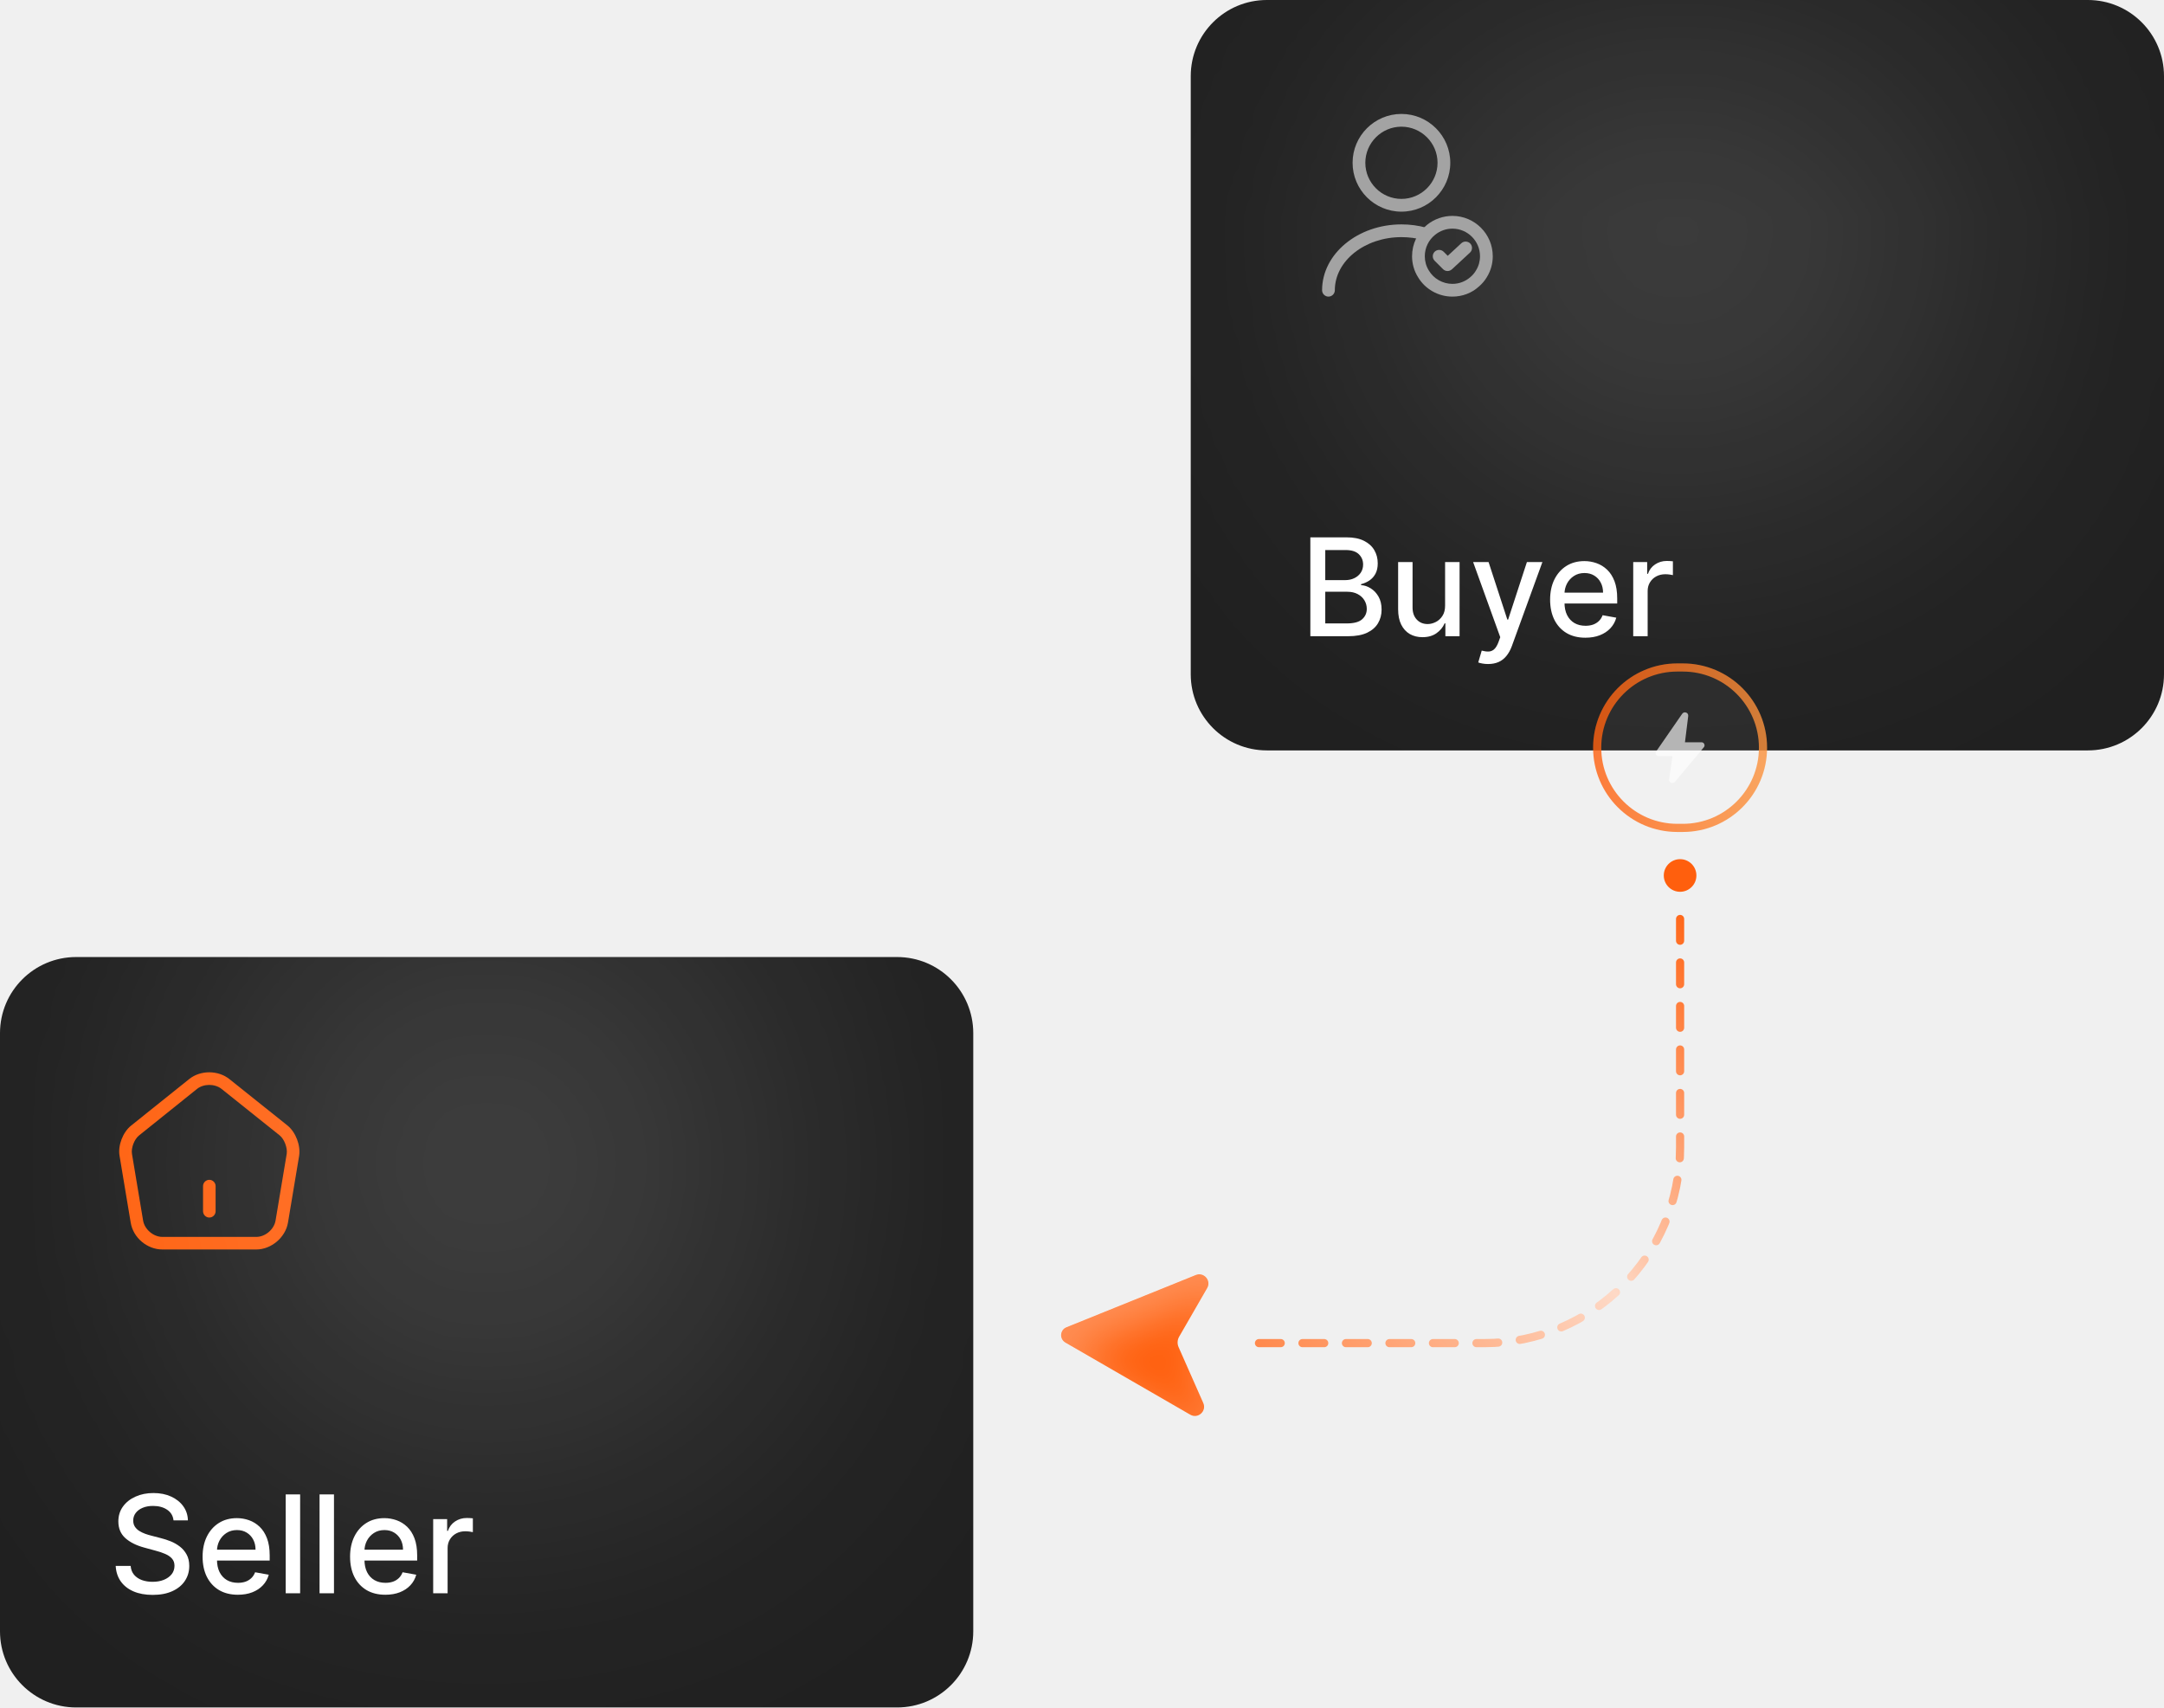
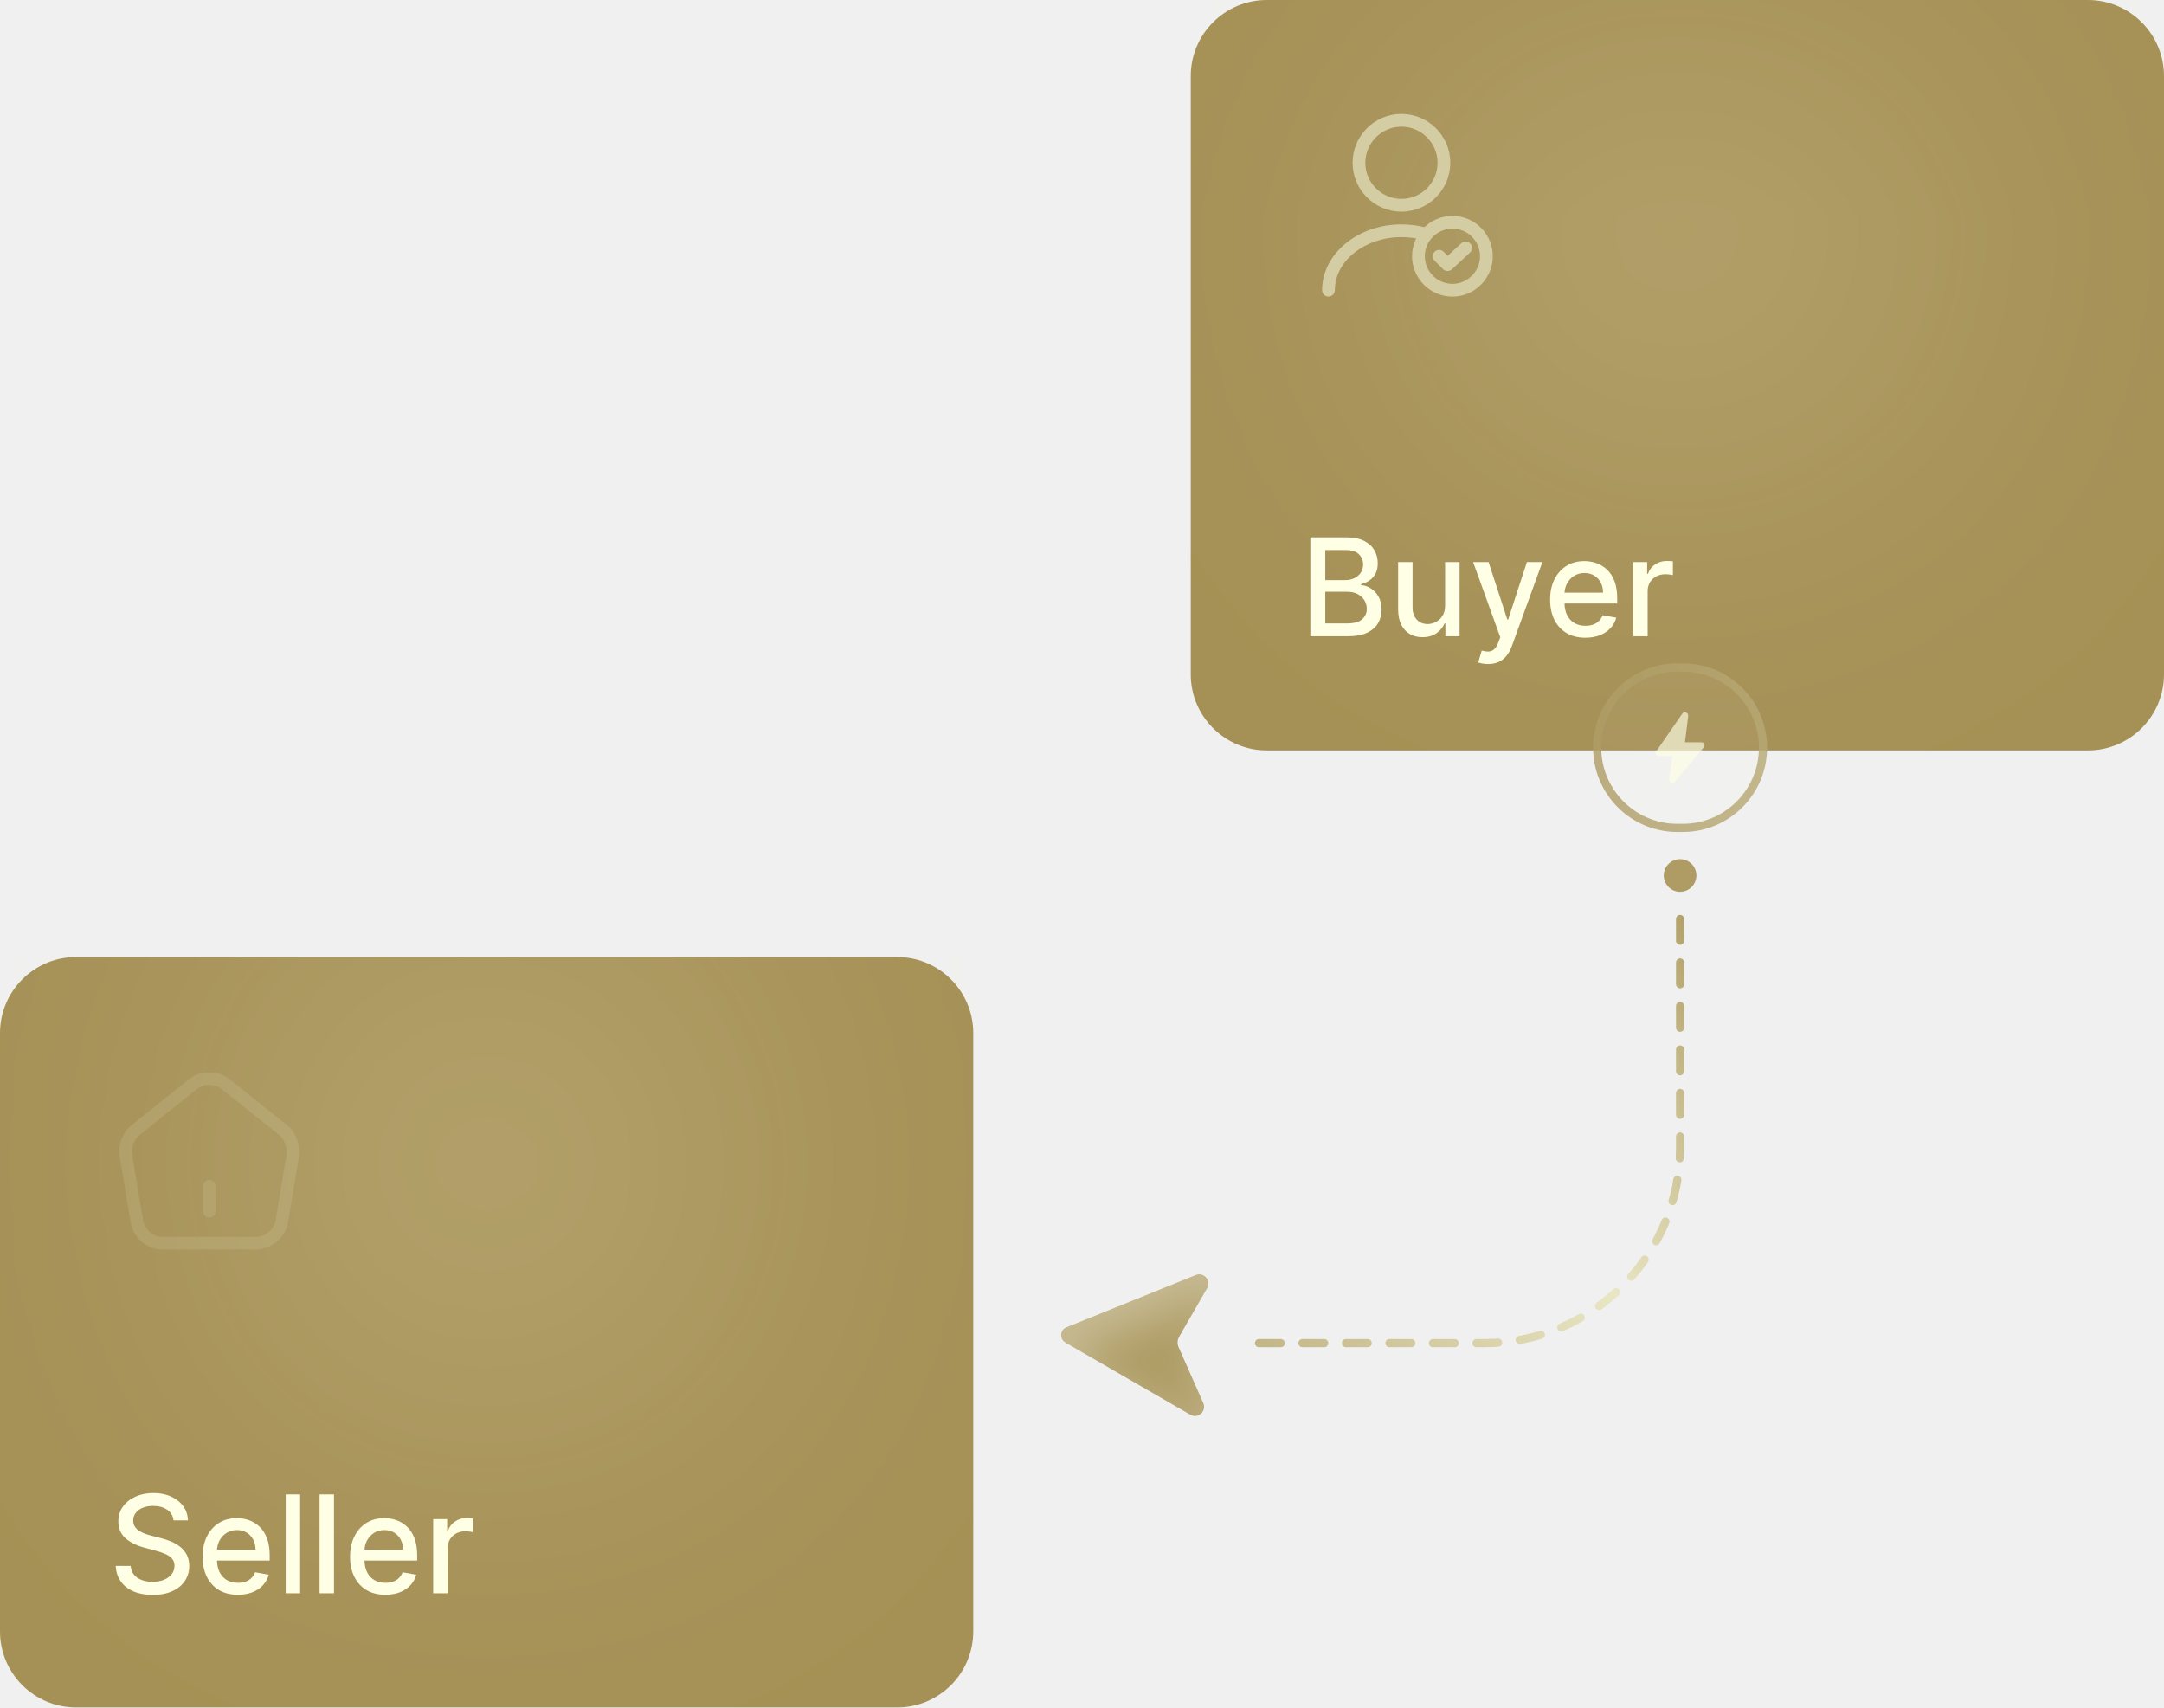
- <svg xmlns="http://www.w3.org/2000/svg" width="398" height="314" viewBox="0 0 398 314" fill="none">
+ <svg xmlns="http://www.w3.org/2000/svg" width="398px" height="314px" viewBox="0 0 398 314" fill="none" transform="rotate(0) scale(1, 1)">
  <g clip-path="url(#clip0_698_5707)">
-     <rect x="219" width="179" height="138" rx="14" fill="#1F1F1F" />
-     <path d="M240.998 117V98.818H247.656C248.946 98.818 250.014 99.031 250.861 99.457C251.707 99.878 252.34 100.449 252.761 101.171C253.181 101.887 253.391 102.695 253.391 103.594C253.391 104.352 253.252 104.991 252.974 105.512C252.696 106.027 252.323 106.441 251.855 106.755C251.393 107.063 250.884 107.288 250.328 107.43V107.607C250.932 107.637 251.521 107.832 252.095 108.193C252.675 108.548 253.154 109.054 253.533 109.711C253.912 110.368 254.101 111.167 254.101 112.108C254.101 113.038 253.882 113.872 253.444 114.612C253.012 115.346 252.343 115.929 251.438 116.361C250.532 116.787 249.375 117 247.967 117H240.998ZM243.741 114.647H247.7C249.014 114.647 249.955 114.393 250.523 113.884C251.092 113.375 251.376 112.739 251.376 111.975C251.376 111.401 251.231 110.874 250.941 110.395C250.651 109.915 250.236 109.534 249.698 109.25C249.165 108.966 248.532 108.824 247.798 108.824H243.741V114.647ZM243.741 106.684H247.416C248.032 106.684 248.585 106.566 249.076 106.329C249.574 106.092 249.967 105.761 250.257 105.335C250.553 104.902 250.701 104.393 250.701 103.808C250.701 103.056 250.438 102.426 249.911 101.917C249.384 101.408 248.576 101.153 247.487 101.153H243.741V106.684ZM265.78 111.345V103.364H268.443V117H265.833V114.638H265.691C265.378 115.366 264.874 115.973 264.182 116.458C263.495 116.938 262.64 117.178 261.616 117.178C260.74 117.178 259.965 116.985 259.29 116.6C258.622 116.21 258.095 115.633 257.71 114.869C257.331 114.106 257.142 113.162 257.142 112.037V103.364H259.796V111.718C259.796 112.647 260.054 113.387 260.569 113.937C261.084 114.488 261.752 114.763 262.575 114.763C263.072 114.763 263.566 114.638 264.058 114.39C264.555 114.141 264.966 113.766 265.292 113.262C265.623 112.759 265.786 112.12 265.78 111.345ZM273.688 122.114C273.291 122.114 272.93 122.081 272.605 122.016C272.279 121.957 272.037 121.892 271.877 121.821L272.516 119.646C273.001 119.776 273.433 119.832 273.812 119.814C274.191 119.797 274.525 119.654 274.815 119.388C275.111 119.122 275.372 118.687 275.597 118.083L275.925 117.178L270.936 103.364H273.777L277.23 113.946H277.372L280.826 103.364H283.676L278.056 118.82C277.795 119.53 277.464 120.131 277.062 120.622C276.659 121.119 276.18 121.492 275.623 121.741C275.067 121.989 274.422 122.114 273.688 122.114ZM291.583 117.275C290.24 117.275 289.083 116.988 288.112 116.414C287.147 115.834 286.402 115.02 285.875 113.973C285.354 112.919 285.094 111.685 285.094 110.271C285.094 108.874 285.354 107.643 285.875 106.577C286.402 105.512 287.136 104.681 288.077 104.083C289.024 103.485 290.13 103.186 291.397 103.186C292.166 103.186 292.912 103.313 293.634 103.568C294.356 103.822 295.004 104.222 295.578 104.766C296.153 105.311 296.605 106.018 296.937 106.888C297.268 107.752 297.434 108.803 297.434 110.04V110.981H286.594V108.992H294.833C294.833 108.294 294.691 107.675 294.407 107.137C294.123 106.592 293.723 106.163 293.208 105.849C292.699 105.536 292.101 105.379 291.415 105.379C290.669 105.379 290.018 105.562 289.462 105.929C288.911 106.29 288.485 106.764 288.183 107.35C287.887 107.93 287.739 108.56 287.739 109.241V110.794C287.739 111.706 287.899 112.481 288.219 113.12C288.544 113.76 288.997 114.248 289.577 114.585C290.157 114.917 290.835 115.082 291.61 115.082C292.113 115.082 292.572 115.011 292.986 114.869C293.4 114.721 293.759 114.502 294.06 114.212C294.362 113.922 294.593 113.564 294.753 113.138L297.265 113.591C297.064 114.331 296.703 114.979 296.182 115.535C295.667 116.086 295.019 116.515 294.238 116.822C293.463 117.124 292.578 117.275 291.583 117.275ZM300.379 117V103.364H302.945V105.53H303.087C303.335 104.796 303.773 104.219 304.401 103.799C305.034 103.373 305.75 103.159 306.549 103.159C306.715 103.159 306.91 103.165 307.135 103.177C307.366 103.189 307.547 103.204 307.677 103.222V105.761C307.57 105.731 307.381 105.699 307.109 105.663C306.836 105.622 306.564 105.601 306.292 105.601C305.664 105.601 305.105 105.734 304.614 106C304.129 106.261 303.744 106.625 303.46 107.092C303.176 107.554 303.034 108.081 303.034 108.673V117H300.379Z" fill="white" />
+     <rect x="219" width="179" height="138" rx="14" fill="#a59055" />
+     <path d="M240.998 117V98.818H247.656C248.946 98.818 250.014 99.031 250.861 99.457C251.707 99.878 252.34 100.449 252.761 101.171C253.181 101.887 253.391 102.695 253.391 103.594C253.391 104.352 253.252 104.991 252.974 105.512C252.696 106.027 252.323 106.441 251.855 106.755C251.393 107.063 250.884 107.288 250.328 107.43V107.607C250.932 107.637 251.521 107.832 252.095 108.193C252.675 108.548 253.154 109.054 253.533 109.711C253.912 110.368 254.101 111.167 254.101 112.108C254.101 113.038 253.882 113.872 253.444 114.612C253.012 115.346 252.343 115.929 251.438 116.361C250.532 116.787 249.375 117 247.967 117H240.998ZM243.741 114.647H247.7C249.014 114.647 249.955 114.393 250.523 113.884C251.092 113.375 251.376 112.739 251.376 111.975C251.376 111.401 251.231 110.874 250.941 110.395C250.651 109.915 250.236 109.534 249.698 109.25C249.165 108.966 248.532 108.824 247.798 108.824H243.741V114.647ZM243.741 106.684H247.416C248.032 106.684 248.585 106.566 249.076 106.329C249.574 106.092 249.967 105.761 250.257 105.335C250.553 104.902 250.701 104.393 250.701 103.808C250.701 103.056 250.438 102.426 249.911 101.917C249.384 101.408 248.576 101.153 247.487 101.153H243.741V106.684ZM265.78 111.345V103.364H268.443V117H265.833V114.638H265.691C265.378 115.366 264.874 115.973 264.182 116.458C263.495 116.938 262.64 117.178 261.616 117.178C260.74 117.178 259.965 116.985 259.29 116.6C258.622 116.21 258.095 115.633 257.71 114.869C257.331 114.106 257.142 113.162 257.142 112.037V103.364H259.796V111.718C259.796 112.647 260.054 113.387 260.569 113.937C261.084 114.488 261.752 114.763 262.575 114.763C263.072 114.763 263.566 114.638 264.058 114.39C264.555 114.141 264.966 113.766 265.292 113.262C265.623 112.759 265.786 112.12 265.78 111.345ZM273.688 122.114C273.291 122.114 272.93 122.081 272.605 122.016C272.279 121.957 272.037 121.892 271.877 121.821L272.516 119.646C273.001 119.776 273.433 119.832 273.812 119.814C274.191 119.797 274.525 119.654 274.815 119.388C275.111 119.122 275.372 118.687 275.597 118.083L275.925 117.178L270.936 103.364H273.777L277.23 113.946H277.372L280.826 103.364H283.676L278.056 118.82C277.795 119.53 277.464 120.131 277.062 120.622C276.659 121.119 276.18 121.492 275.623 121.741C275.067 121.989 274.422 122.114 273.688 122.114ZM291.583 117.275C290.24 117.275 289.083 116.988 288.112 116.414C287.147 115.834 286.402 115.02 285.875 113.973C285.354 112.919 285.094 111.685 285.094 110.271C285.094 108.874 285.354 107.643 285.875 106.577C286.402 105.512 287.136 104.681 288.077 104.083C289.024 103.485 290.13 103.186 291.397 103.186C292.166 103.186 292.912 103.313 293.634 103.568C294.356 103.822 295.004 104.222 295.578 104.766C296.153 105.311 296.605 106.018 296.937 106.888C297.268 107.752 297.434 108.803 297.434 110.04V110.981H286.594V108.992H294.833C294.833 108.294 294.691 107.675 294.407 107.137C294.123 106.592 293.723 106.163 293.208 105.849C292.699 105.536 292.101 105.379 291.415 105.379C290.669 105.379 290.018 105.562 289.462 105.929C288.911 106.29 288.485 106.764 288.183 107.35C287.887 107.93 287.739 108.56 287.739 109.241V110.794C287.739 111.706 287.899 112.481 288.219 113.12C288.544 113.76 288.997 114.248 289.577 114.585C290.157 114.917 290.835 115.082 291.61 115.082C292.113 115.082 292.572 115.011 292.986 114.869C293.4 114.721 293.759 114.502 294.06 114.212C294.362 113.922 294.593 113.564 294.753 113.138L297.265 113.591C297.064 114.331 296.703 114.979 296.182 115.535C295.667 116.086 295.019 116.515 294.238 116.822C293.463 117.124 292.578 117.275 291.583 117.275ZM300.379 117V103.364H302.945V105.53H303.087C303.335 104.796 303.773 104.219 304.401 103.799C305.034 103.373 305.75 103.159 306.549 103.159C306.715 103.159 306.91 103.165 307.135 103.177C307.366 103.189 307.547 103.204 307.677 103.222V105.761C307.57 105.731 307.381 105.699 307.109 105.663C306.836 105.622 306.564 105.601 306.292 105.601C305.664 105.601 305.105 105.734 304.614 106C304.129 106.261 303.744 106.625 303.46 107.092C303.176 107.554 303.034 108.081 303.034 108.673V117H300.379Z" fill="#ffffe5" />
    <g filter="url(#filter0_f_698_5707)">
-       <ellipse cx="308.5" cy="38" rx="31.5" ry="38" fill="white" fill-opacity="0.45" />
+       <ellipse cx="308.5" cy="38" rx="31.5" ry="38" fill="#ffffe5" fill-opacity="0.45" />
    </g>
-     <path d="M257.75 38.922C252.797 38.922 248.766 34.891 248.766 29.938C248.766 24.984 252.797 20.953 257.75 20.953C262.703 20.953 266.734 24.984 266.734 29.938C266.734 34.891 262.703 38.922 257.75 38.922ZM257.75 23.297C254.094 23.297 251.109 26.281 251.109 29.938C251.109 33.594 254.094 36.578 257.75 36.578C261.406 36.578 264.391 33.594 264.391 29.938C264.391 26.281 261.406 23.297 257.75 23.297Z" fill="#A3A3A3" />
-     <path d="M244.328 54.547C243.688 54.547 243.156 54.016 243.156 53.375C243.156 46.703 249.703 41.266 257.75 41.266C259.328 41.266 260.875 41.469 262.375 41.891C263 42.062 263.359 42.703 263.188 43.328C263.016 43.953 262.375 44.312 261.75 44.141C260.469 43.781 259.125 43.609 257.75 43.609C251 43.609 245.5 47.984 245.5 53.375C245.5 54.016 244.969 54.547 244.328 54.547Z" fill="#A3A3A3" />
-     <path d="M267.125 54.547C264.531 54.547 262.094 53.172 260.781 50.938C260.078 49.812 259.703 48.484 259.703 47.125C259.703 44.844 260.719 42.734 262.484 41.328C263.797 40.281 265.453 39.703 267.125 39.703C271.219 39.703 274.547 43.031 274.547 47.125C274.547 48.484 274.172 49.812 273.469 50.953C273.078 51.609 272.578 52.203 271.984 52.703C270.687 53.891 268.953 54.547 267.125 54.547ZM267.125 42.047C265.969 42.047 264.875 42.438 263.953 43.172C262.75 44.125 262.047 45.578 262.047 47.125C262.047 48.047 262.297 48.953 262.781 49.734C263.688 51.266 265.359 52.203 267.125 52.203C268.359 52.203 269.547 51.75 270.453 50.938C270.859 50.594 271.203 50.188 271.453 49.75C271.953 48.953 272.203 48.047 272.203 47.125C272.203 44.328 269.922 42.047 267.125 42.047Z" fill="#A3A3A3" />
-     <path d="M266.232 49.844C265.936 49.844 265.639 49.734 265.404 49.5L263.857 47.953C263.404 47.5 263.404 46.75 263.857 46.297C264.311 45.844 265.061 45.844 265.514 46.297L266.264 47.047L268.764 44.734C269.232 44.297 269.982 44.328 270.42 44.797C270.857 45.266 270.826 46.016 270.357 46.453L267.029 49.531C266.795 49.734 266.514 49.844 266.232 49.844Z" fill="#A3A3A3" />
+     <path d="M257.75 38.922C252.797 38.922 248.766 34.891 248.766 29.938C248.766 24.984 252.797 20.953 257.75 20.953C262.703 20.953 266.734 24.984 266.734 29.938C266.734 34.891 262.703 38.922 257.75 38.922ZM257.75 23.297C254.094 23.297 251.109 26.281 251.109 29.938C251.109 33.594 254.094 36.578 257.75 36.578C261.406 36.578 264.391 33.594 264.391 29.938C264.391 26.281 261.406 23.297 257.75 23.297Z" fill="#d4cda3" />
+     <path d="M244.328 54.547C243.688 54.547 243.156 54.016 243.156 53.375C243.156 46.703 249.703 41.266 257.75 41.266C259.328 41.266 260.875 41.469 262.375 41.891C263 42.062 263.359 42.703 263.188 43.328C263.016 43.953 262.375 44.312 261.75 44.141C260.469 43.781 259.125 43.609 257.75 43.609C251 43.609 245.5 47.984 245.5 53.375C245.5 54.016 244.969 54.547 244.328 54.547Z" fill="#d4cda3" />
+     <path d="M267.125 54.547C264.531 54.547 262.094 53.172 260.781 50.938C260.078 49.812 259.703 48.484 259.703 47.125C259.703 44.844 260.719 42.734 262.484 41.328C263.797 40.281 265.453 39.703 267.125 39.703C271.219 39.703 274.547 43.031 274.547 47.125C274.547 48.484 274.172 49.812 273.469 50.953C273.078 51.609 272.578 52.203 271.984 52.703C270.687 53.891 268.953 54.547 267.125 54.547ZM267.125 42.047C265.969 42.047 264.875 42.438 263.953 43.172C262.75 44.125 262.047 45.578 262.047 47.125C262.047 48.047 262.297 48.953 262.781 49.734C263.688 51.266 265.359 52.203 267.125 52.203C268.359 52.203 269.547 51.75 270.453 50.938C270.859 50.594 271.203 50.188 271.453 49.75C271.953 48.953 272.203 48.047 272.203 47.125C272.203 44.328 269.922 42.047 267.125 42.047Z" fill="#d4cda3" />
+     <path d="M266.232 49.844C265.936 49.844 265.639 49.734 265.404 49.5L263.857 47.953C263.404 47.5 263.404 46.75 263.857 46.297C264.311 45.844 265.061 45.844 265.514 46.297L266.264 47.047L268.764 44.734C269.232 44.297 269.982 44.328 270.42 44.797C270.857 45.266 270.826 46.016 270.357 46.453L267.029 49.531C266.795 49.734 266.514 49.844 266.232 49.844Z" fill="#d4cda3" />
  </g>
  <g clip-path="url(#clip1_698_5707)">
-     <rect y="176" width="179" height="138" rx="14" fill="#1F1F1F" />
-     <path d="M38.5 223.906C37.868 223.906 37.344 223.382 37.344 222.75V218.125C37.344 217.493 37.868 216.969 38.5 216.969C39.132 216.969 39.656 217.493 39.656 218.125V222.75C39.656 223.382 39.132 223.906 38.5 223.906Z" fill="#FF5F0D" />
-     <path d="M47.136 229.779H29.869C27.063 229.779 24.504 227.621 24.041 224.862L21.991 212.574C21.652 210.663 22.592 208.212 24.119 206.994L34.802 198.437C36.868 196.772 40.121 196.788 42.202 198.453L52.886 206.994C54.397 208.212 55.322 210.663 55.014 212.574L52.963 224.846C52.501 227.575 49.88 229.779 47.136 229.779ZM38.487 199.517C37.67 199.517 36.853 199.763 36.251 200.241L25.568 208.813C24.704 209.507 24.088 211.11 24.273 212.204L26.323 224.476C26.601 226.095 28.219 227.467 29.869 227.467H47.136C48.785 227.467 50.404 226.095 50.681 224.461L52.732 212.189C52.901 211.11 52.285 209.476 51.437 208.797L40.753 200.257C40.136 199.763 39.304 199.517 38.487 199.517Z" fill="#FF5F0D" />
-     <path d="M31.914 279.594C31.819 278.754 31.429 278.103 30.742 277.641C30.056 277.174 29.192 276.94 28.15 276.94C27.404 276.94 26.759 277.058 26.215 277.295C25.67 277.526 25.247 277.846 24.945 278.254C24.649 278.656 24.501 279.115 24.501 279.63C24.501 280.062 24.602 280.435 24.803 280.749C25.01 281.062 25.279 281.326 25.611 281.539C25.948 281.746 26.309 281.92 26.694 282.062C27.079 282.199 27.448 282.311 27.804 282.4L29.579 282.862C30.159 283.004 30.754 283.196 31.364 283.439C31.973 283.681 32.538 284.001 33.059 284.397C33.58 284.794 34 285.285 34.32 285.871C34.645 286.457 34.808 287.158 34.808 287.975C34.808 289.005 34.542 289.919 34.009 290.718C33.483 291.517 32.716 292.148 31.71 292.609C30.71 293.071 29.499 293.302 28.079 293.302C26.718 293.302 25.54 293.086 24.546 292.654C23.551 292.222 22.773 291.609 22.211 290.816C21.648 290.017 21.338 289.07 21.278 287.975H24.03C24.084 288.632 24.297 289.18 24.67 289.618C25.049 290.05 25.531 290.372 26.117 290.585C26.709 290.792 27.357 290.896 28.061 290.896C28.836 290.896 29.526 290.775 30.13 290.532C30.739 290.283 31.219 289.94 31.568 289.502C31.917 289.058 32.092 288.54 32.092 287.949C32.092 287.41 31.938 286.969 31.63 286.626C31.328 286.282 30.917 285.998 30.396 285.773C29.881 285.549 29.298 285.35 28.647 285.179L26.499 284.593C25.043 284.196 23.889 283.613 23.036 282.844C22.19 282.074 21.767 281.056 21.767 279.79C21.767 278.742 22.051 277.828 22.619 277.047C23.187 276.265 23.957 275.659 24.927 275.227C25.898 274.789 26.993 274.57 28.212 274.57C29.443 274.57 30.529 274.786 31.47 275.218C32.417 275.65 33.163 276.245 33.707 277.002C34.252 277.754 34.536 278.618 34.56 279.594H31.914ZM43.75 293.275C42.407 293.275 41.25 292.988 40.279 292.414C39.315 291.834 38.569 291.02 38.042 289.973C37.521 288.919 37.261 287.685 37.261 286.271C37.261 284.874 37.521 283.643 38.042 282.577C38.569 281.512 39.303 280.681 40.244 280.083C41.191 279.485 42.297 279.186 43.564 279.186C44.333 279.186 45.079 279.313 45.801 279.568C46.523 279.822 47.171 280.222 47.745 280.766C48.32 281.311 48.772 282.018 49.104 282.888C49.435 283.752 49.601 284.803 49.601 286.04V286.981H38.761V284.992H47C47 284.294 46.858 283.675 46.574 283.137C46.289 282.592 45.89 282.163 45.375 281.849C44.866 281.536 44.268 281.379 43.582 281.379C42.836 281.379 42.185 281.562 41.629 281.929C41.078 282.29 40.652 282.764 40.35 283.35C40.054 283.93 39.906 284.56 39.906 285.241V286.794C39.906 287.706 40.066 288.481 40.386 289.12C40.711 289.76 41.164 290.248 41.744 290.585C42.324 290.917 43.002 291.082 43.777 291.082C44.28 291.082 44.739 291.011 45.153 290.869C45.567 290.721 45.925 290.502 46.227 290.212C46.529 289.922 46.76 289.564 46.92 289.138L49.432 289.591C49.231 290.331 48.87 290.979 48.349 291.535C47.834 292.086 47.186 292.515 46.405 292.822C45.63 293.124 44.745 293.275 43.75 293.275ZM55.201 274.818V293H52.546V274.818H55.201ZM61.426 274.818V293H58.772V274.818H61.426ZM70.874 293.275C69.531 293.275 68.374 292.988 67.403 292.414C66.439 291.834 65.693 291.02 65.166 289.973C64.645 288.919 64.385 287.685 64.385 286.271C64.385 284.874 64.645 283.643 65.166 282.577C65.693 281.512 66.427 280.681 67.368 280.083C68.315 279.485 69.421 279.186 70.688 279.186C71.457 279.186 72.203 279.313 72.925 279.568C73.647 279.822 74.295 280.222 74.87 280.766C75.444 281.311 75.896 282.018 76.228 282.888C76.559 283.752 76.725 284.803 76.725 286.04V286.981H65.885V284.992H74.124C74.124 284.294 73.982 283.675 73.698 283.137C73.413 282.592 73.014 282.163 72.499 281.849C71.99 281.536 71.392 281.379 70.706 281.379C69.96 281.379 69.309 281.562 68.753 281.929C68.202 282.29 67.776 282.764 67.474 283.35C67.178 283.93 67.03 284.56 67.03 285.241V286.794C67.03 287.706 67.19 288.481 67.51 289.12C67.835 289.76 68.288 290.248 68.868 290.585C69.448 290.917 70.126 291.082 70.901 291.082C71.404 291.082 71.863 291.011 72.277 290.869C72.692 290.721 73.049 290.502 73.351 290.212C73.653 289.922 73.884 289.564 74.044 289.138L76.556 289.591C76.355 290.331 75.994 290.979 75.473 291.535C74.958 292.086 74.31 292.515 73.529 292.822C72.754 293.124 71.869 293.275 70.874 293.275ZM79.67 293V279.364H82.236V281.53H82.378C82.626 280.796 83.064 280.219 83.692 279.799C84.325 279.373 85.041 279.159 85.84 279.159C86.006 279.159 86.201 279.165 86.426 279.177C86.657 279.189 86.838 279.204 86.968 279.222V281.761C86.861 281.731 86.672 281.699 86.4 281.663C86.127 281.622 85.855 281.601 85.583 281.601C84.956 281.601 84.396 281.734 83.905 282C83.42 282.261 83.035 282.625 82.751 283.092C82.467 283.554 82.325 284.081 82.325 284.673V293H79.67Z" fill="white" />
+     <rect y="176" width="179" height="138" rx="14" fill="#a59055" />
+     <path d="M38.5 223.906C37.868 223.906 37.344 223.382 37.344 222.75V218.125C37.344 217.493 37.868 216.969 38.5 216.969C39.132 216.969 39.656 217.493 39.656 218.125V222.75C39.656 223.382 39.132 223.906 38.5 223.906Z" fill="#ae9c64" />
+     <path d="M47.136 229.779H29.869C27.063 229.779 24.504 227.621 24.041 224.862L21.991 212.574C21.652 210.663 22.592 208.212 24.119 206.994L34.802 198.437C36.868 196.772 40.121 196.788 42.202 198.453L52.886 206.994C54.397 208.212 55.322 210.663 55.014 212.574L52.963 224.846C52.501 227.575 49.88 229.779 47.136 229.779ZM38.487 199.517C37.67 199.517 36.853 199.763 36.251 200.241L25.568 208.813C24.704 209.507 24.088 211.11 24.273 212.204L26.323 224.476C26.601 226.095 28.219 227.467 29.869 227.467H47.136C48.785 227.467 50.404 226.095 50.681 224.461L52.732 212.189C52.901 211.11 52.285 209.476 51.437 208.797L40.753 200.257C40.136 199.763 39.304 199.517 38.487 199.517Z" fill="#ae9c64" />
+     <path d="M31.914 279.594C31.819 278.754 31.429 278.103 30.742 277.641C30.056 277.174 29.192 276.94 28.15 276.94C27.404 276.94 26.759 277.058 26.215 277.295C25.67 277.526 25.247 277.846 24.945 278.254C24.649 278.656 24.501 279.115 24.501 279.63C24.501 280.062 24.602 280.435 24.803 280.749C25.01 281.062 25.279 281.326 25.611 281.539C25.948 281.746 26.309 281.92 26.694 282.062C27.079 282.199 27.448 282.311 27.804 282.4L29.579 282.862C30.159 283.004 30.754 283.196 31.364 283.439C31.973 283.681 32.538 284.001 33.059 284.397C33.58 284.794 34 285.285 34.32 285.871C34.645 286.457 34.808 287.158 34.808 287.975C34.808 289.005 34.542 289.919 34.009 290.718C33.483 291.517 32.716 292.148 31.71 292.609C30.71 293.071 29.499 293.302 28.079 293.302C26.718 293.302 25.54 293.086 24.546 292.654C23.551 292.222 22.773 291.609 22.211 290.816C21.648 290.017 21.338 289.07 21.278 287.975H24.03C24.084 288.632 24.297 289.18 24.67 289.618C25.049 290.05 25.531 290.372 26.117 290.585C26.709 290.792 27.357 290.896 28.061 290.896C28.836 290.896 29.526 290.775 30.13 290.532C30.739 290.283 31.219 289.94 31.568 289.502C31.917 289.058 32.092 288.54 32.092 287.949C32.092 287.41 31.938 286.969 31.63 286.626C31.328 286.282 30.917 285.998 30.396 285.773C29.881 285.549 29.298 285.35 28.647 285.179L26.499 284.593C25.043 284.196 23.889 283.613 23.036 282.844C22.19 282.074 21.767 281.056 21.767 279.79C21.767 278.742 22.051 277.828 22.619 277.047C23.187 276.265 23.957 275.659 24.927 275.227C25.898 274.789 26.993 274.57 28.212 274.57C29.443 274.57 30.529 274.786 31.47 275.218C32.417 275.65 33.163 276.245 33.707 277.002C34.252 277.754 34.536 278.618 34.56 279.594H31.914ZM43.75 293.275C42.407 293.275 41.25 292.988 40.279 292.414C39.315 291.834 38.569 291.02 38.042 289.973C37.521 288.919 37.261 287.685 37.261 286.271C37.261 284.874 37.521 283.643 38.042 282.577C38.569 281.512 39.303 280.681 40.244 280.083C41.191 279.485 42.297 279.186 43.564 279.186C44.333 279.186 45.079 279.313 45.801 279.568C46.523 279.822 47.171 280.222 47.745 280.766C48.32 281.311 48.772 282.018 49.104 282.888C49.435 283.752 49.601 284.803 49.601 286.04V286.981H38.761V284.992H47C47 284.294 46.858 283.675 46.574 283.137C46.289 282.592 45.89 282.163 45.375 281.849C44.866 281.536 44.268 281.379 43.582 281.379C42.836 281.379 42.185 281.562 41.629 281.929C41.078 282.29 40.652 282.764 40.35 283.35C40.054 283.93 39.906 284.56 39.906 285.241V286.794C39.906 287.706 40.066 288.481 40.386 289.12C40.711 289.76 41.164 290.248 41.744 290.585C42.324 290.917 43.002 291.082 43.777 291.082C44.28 291.082 44.739 291.011 45.153 290.869C45.567 290.721 45.925 290.502 46.227 290.212C46.529 289.922 46.76 289.564 46.92 289.138L49.432 289.591C49.231 290.331 48.87 290.979 48.349 291.535C47.834 292.086 47.186 292.515 46.405 292.822C45.63 293.124 44.745 293.275 43.75 293.275ZM55.201 274.818V293H52.546V274.818H55.201ZM61.426 274.818V293H58.772V274.818H61.426ZM70.874 293.275C69.531 293.275 68.374 292.988 67.403 292.414C66.439 291.834 65.693 291.02 65.166 289.973C64.645 288.919 64.385 287.685 64.385 286.271C64.385 284.874 64.645 283.643 65.166 282.577C65.693 281.512 66.427 280.681 67.368 280.083C68.315 279.485 69.421 279.186 70.688 279.186C71.457 279.186 72.203 279.313 72.925 279.568C73.647 279.822 74.295 280.222 74.87 280.766C75.444 281.311 75.896 282.018 76.228 282.888C76.559 283.752 76.725 284.803 76.725 286.04V286.981H65.885V284.992H74.124C74.124 284.294 73.982 283.675 73.698 283.137C73.413 282.592 73.014 282.163 72.499 281.849C71.99 281.536 71.392 281.379 70.706 281.379C69.96 281.379 69.309 281.562 68.753 281.929C68.202 282.29 67.776 282.764 67.474 283.35C67.178 283.93 67.03 284.56 67.03 285.241V286.794C67.03 287.706 67.19 288.481 67.51 289.12C67.835 289.76 68.288 290.248 68.868 290.585C69.448 290.917 70.126 291.082 70.901 291.082C71.404 291.082 71.863 291.011 72.277 290.869C72.692 290.721 73.049 290.502 73.351 290.212C73.653 289.922 73.884 289.564 74.044 289.138L76.556 289.591C76.355 290.331 75.994 290.979 75.473 291.535C74.958 292.086 74.31 292.515 73.529 292.822C72.754 293.124 71.869 293.275 70.874 293.275ZM79.67 293V279.364H82.236V281.53H82.378C82.626 280.796 83.064 280.219 83.692 279.799C84.325 279.373 85.041 279.159 85.84 279.159C86.006 279.159 86.201 279.165 86.426 279.177C86.657 279.189 86.838 279.204 86.968 279.222V281.761C86.861 281.731 86.672 281.699 86.4 281.663C86.127 281.622 85.855 281.601 85.583 281.601C84.956 281.601 84.396 281.734 83.905 282C83.42 282.261 83.035 282.625 82.751 283.092C82.467 283.554 82.325 284.081 82.325 284.673V293H79.67Z" fill="#ffffe5" />
    <g filter="url(#filter1_f_698_5707)">
-       <ellipse cx="89.5" cy="214" rx="31.5" ry="38" fill="white" fill-opacity="0.45" />
+       <ellipse cx="89.5" cy="214" rx="31.5" ry="38" fill="#ffffe5" fill-opacity="0.45" />
    </g>
  </g>
-   <rect x="293" y="122" width="32" height="31" rx="15.5" fill="white" fill-opacity="0.05" />
+   <rect x="293" y="122" width="32" height="31" rx="15.5" fill="#ffffe5" fill-opacity="0.05" />
  <rect x="293.75" y="122.75" width="30.5" height="29.5" rx="14.75" stroke="url(#paint0_linear_698_5707)" stroke-opacity="0.8" stroke-width="1.5" />
-   <path d="M307.598 139.044H305.068C304.838 139.044 304.671 138.944 304.568 138.744C304.464 138.543 304.479 138.351 304.613 138.167L309.385 131.267C309.472 131.145 309.579 131.065 309.707 131.026C309.835 130.986 309.971 130.992 310.114 131.044C310.257 131.096 310.36 131.182 310.423 131.301C310.487 131.421 310.51 131.552 310.493 131.693L309.897 136.505H312.937C313.174 136.505 313.342 136.613 313.441 136.83C313.541 137.046 313.514 137.246 313.361 137.43L308.051 143.779C307.96 143.886 307.851 143.955 307.724 143.985C307.595 144.014 307.469 144.001 307.344 143.945C307.219 143.89 307.123 143.806 307.057 143.694C306.992 143.582 306.968 143.455 306.985 143.313L307.598 139.044Z" fill="white" fill-opacity="0.65" />
-   <circle cx="309" cy="161" r="3" fill="#FF5F0D" />
+   <path d="M307.598 139.044H305.068C304.838 139.044 304.671 138.944 304.568 138.744C304.464 138.543 304.479 138.351 304.613 138.167L309.385 131.267C309.472 131.145 309.579 131.065 309.707 131.026C309.835 130.986 309.971 130.992 310.114 131.044C310.257 131.096 310.36 131.182 310.423 131.301C310.487 131.421 310.51 131.552 310.493 131.693L309.897 136.505H312.937C313.174 136.505 313.342 136.613 313.441 136.83C313.541 137.046 313.514 137.246 313.361 137.43L308.051 143.779C307.96 143.886 307.851 143.955 307.724 143.985C307.595 144.014 307.469 144.001 307.344 143.945C307.219 143.89 307.123 143.806 307.057 143.694C306.992 143.582 306.968 143.455 306.985 143.313L307.598 139.044Z" fill="#ffffe5" fill-opacity="0.65" />
+   <circle cx="309" cy="161" r="3" fill="#ae9c64" />
  <path d="M309 169V211C309 230.882 292.882 247 273 247H228" stroke="url(#paint1_linear_698_5707)" stroke-width="1.5" stroke-linecap="round" stroke-linejoin="round" stroke-dasharray="4 4" />
  <g filter="url(#filter2_i_698_5707)">
-     <path d="M196.137 244.076C194.92 244.567 194.803 246.244 195.939 246.901L218.914 260.165C220.332 260.984 221.97 259.513 221.309 258.015L216.765 247.741C216.63 247.435 216.568 247.1 216.586 246.766C216.604 246.431 216.701 246.106 216.869 245.816L222.026 236.883C222.83 235.49 221.418 233.866 219.925 234.468L196.137 244.076Z" fill="#FF5F0D" />
+     <path d="M196.137 244.076C194.92 244.567 194.803 246.244 195.939 246.901L218.914 260.165C220.332 260.984 221.97 259.513 221.309 258.015L216.765 247.741C216.63 247.435 216.568 247.1 216.586 246.766C216.604 246.431 216.701 246.106 216.869 245.816L222.026 236.883C222.83 235.49 221.418 233.866 219.925 234.468L196.137 244.076Z" fill="#ae9c64" />
  </g>
  <defs>
    <filter id="filter0_f_698_5707" x="177" y="-100" width="263" height="276" filterUnits="userSpaceOnUse" color-interpolation-filters="sRGB">
      <feFlood flood-opacity="0" result="BackgroundImageFix" />
      <feBlend mode="normal" in="SourceGraphic" in2="BackgroundImageFix" result="shape" />
      <feGaussianBlur stdDeviation="50" result="effect1_foregroundBlur_698_5707" />
    </filter>
    <filter id="filter1_f_698_5707" x="-42" y="76" width="263" height="276" filterUnits="userSpaceOnUse" color-interpolation-filters="sRGB">
      <feFlood flood-opacity="0" result="BackgroundImageFix" />
      <feBlend mode="normal" in="SourceGraphic" in2="BackgroundImageFix" result="shape" />
      <feGaussianBlur stdDeviation="50" result="effect1_foregroundBlur_698_5707" />
    </filter>
    <filter id="filter2_i_698_5707" x="189" y="222" width="49.529" height="50.528" filterUnits="userSpaceOnUse" color-interpolation-filters="sRGB">
      <feFlood flood-opacity="0" result="BackgroundImageFix" />
      <feBlend mode="normal" in="SourceGraphic" in2="BackgroundImageFix" result="shape" />
      <feColorMatrix in="SourceAlpha" type="matrix" values="0 0 0 0 0 0 0 0 0 0 0 0 0 0 0 0 0 0 127 0" result="hardAlpha" />
      <feOffset dx="3" dy="4" />
      <feGaussianBlur stdDeviation="4" />
      <feComposite in2="hardAlpha" operator="arithmetic" k2="-1" k3="1" />
      <feColorMatrix type="matrix" values="0 0 0 0 1 0 0 0 0 1 0 0 0 0 1 0 0 0 0.3 0" />
      <feBlend mode="normal" in2="shape" result="effect1_innerShadow_698_5707" />
    </filter>
    <linearGradient id="paint0_linear_698_5707" x1="293" y1="137.5" x2="325" y2="137.5" gradientUnits="userSpaceOnUse">
-       <stop stop-color="#FF5F0D" />
-       <stop offset="1" stop-color="#FB923C" />
+       <stop stop-color="#ae9c64" data-originalstopcolor="#ae9c64" />
+       <stop offset="1" stop-color="#b7a873" data-originalstopcolor="#b7a873" />
    </linearGradient>
    <linearGradient id="paint1_linear_698_5707" x1="309" y1="160.884" x2="213.221" y2="225.567" gradientUnits="userSpaceOnUse">
-       <stop stop-color="#FF5F0D" />
-       <stop offset="0.458" stop-color="#FED9C6" />
-       <stop offset="1" stop-color="#FF8546" />
+       <stop stop-color="#ae9c64" data-originalstopcolor="#ae9c64" />
+       <stop offset="0.458" stop-color="#e9e6c4" data-originalstopcolor="#e9e6c4" />
+       <stop offset="1" stop-color="#c1b483" data-originalstopcolor="#c1b483" />
    </linearGradient>
    <clipPath id="clip0_698_5707">
-       <rect width="179" height="138" fill="white" transform="translate(219)" />
+       <rect width="179" height="138" fill="#ffffe5" transform="translate(219)" />
    </clipPath>
    <clipPath id="clip1_698_5707">
-       <rect width="179" height="138" fill="white" transform="translate(0 176)" />
+       <rect width="179" height="138" fill="#ffffe5" transform="translate(0 176)" />
    </clipPath>
  </defs>
</svg>
